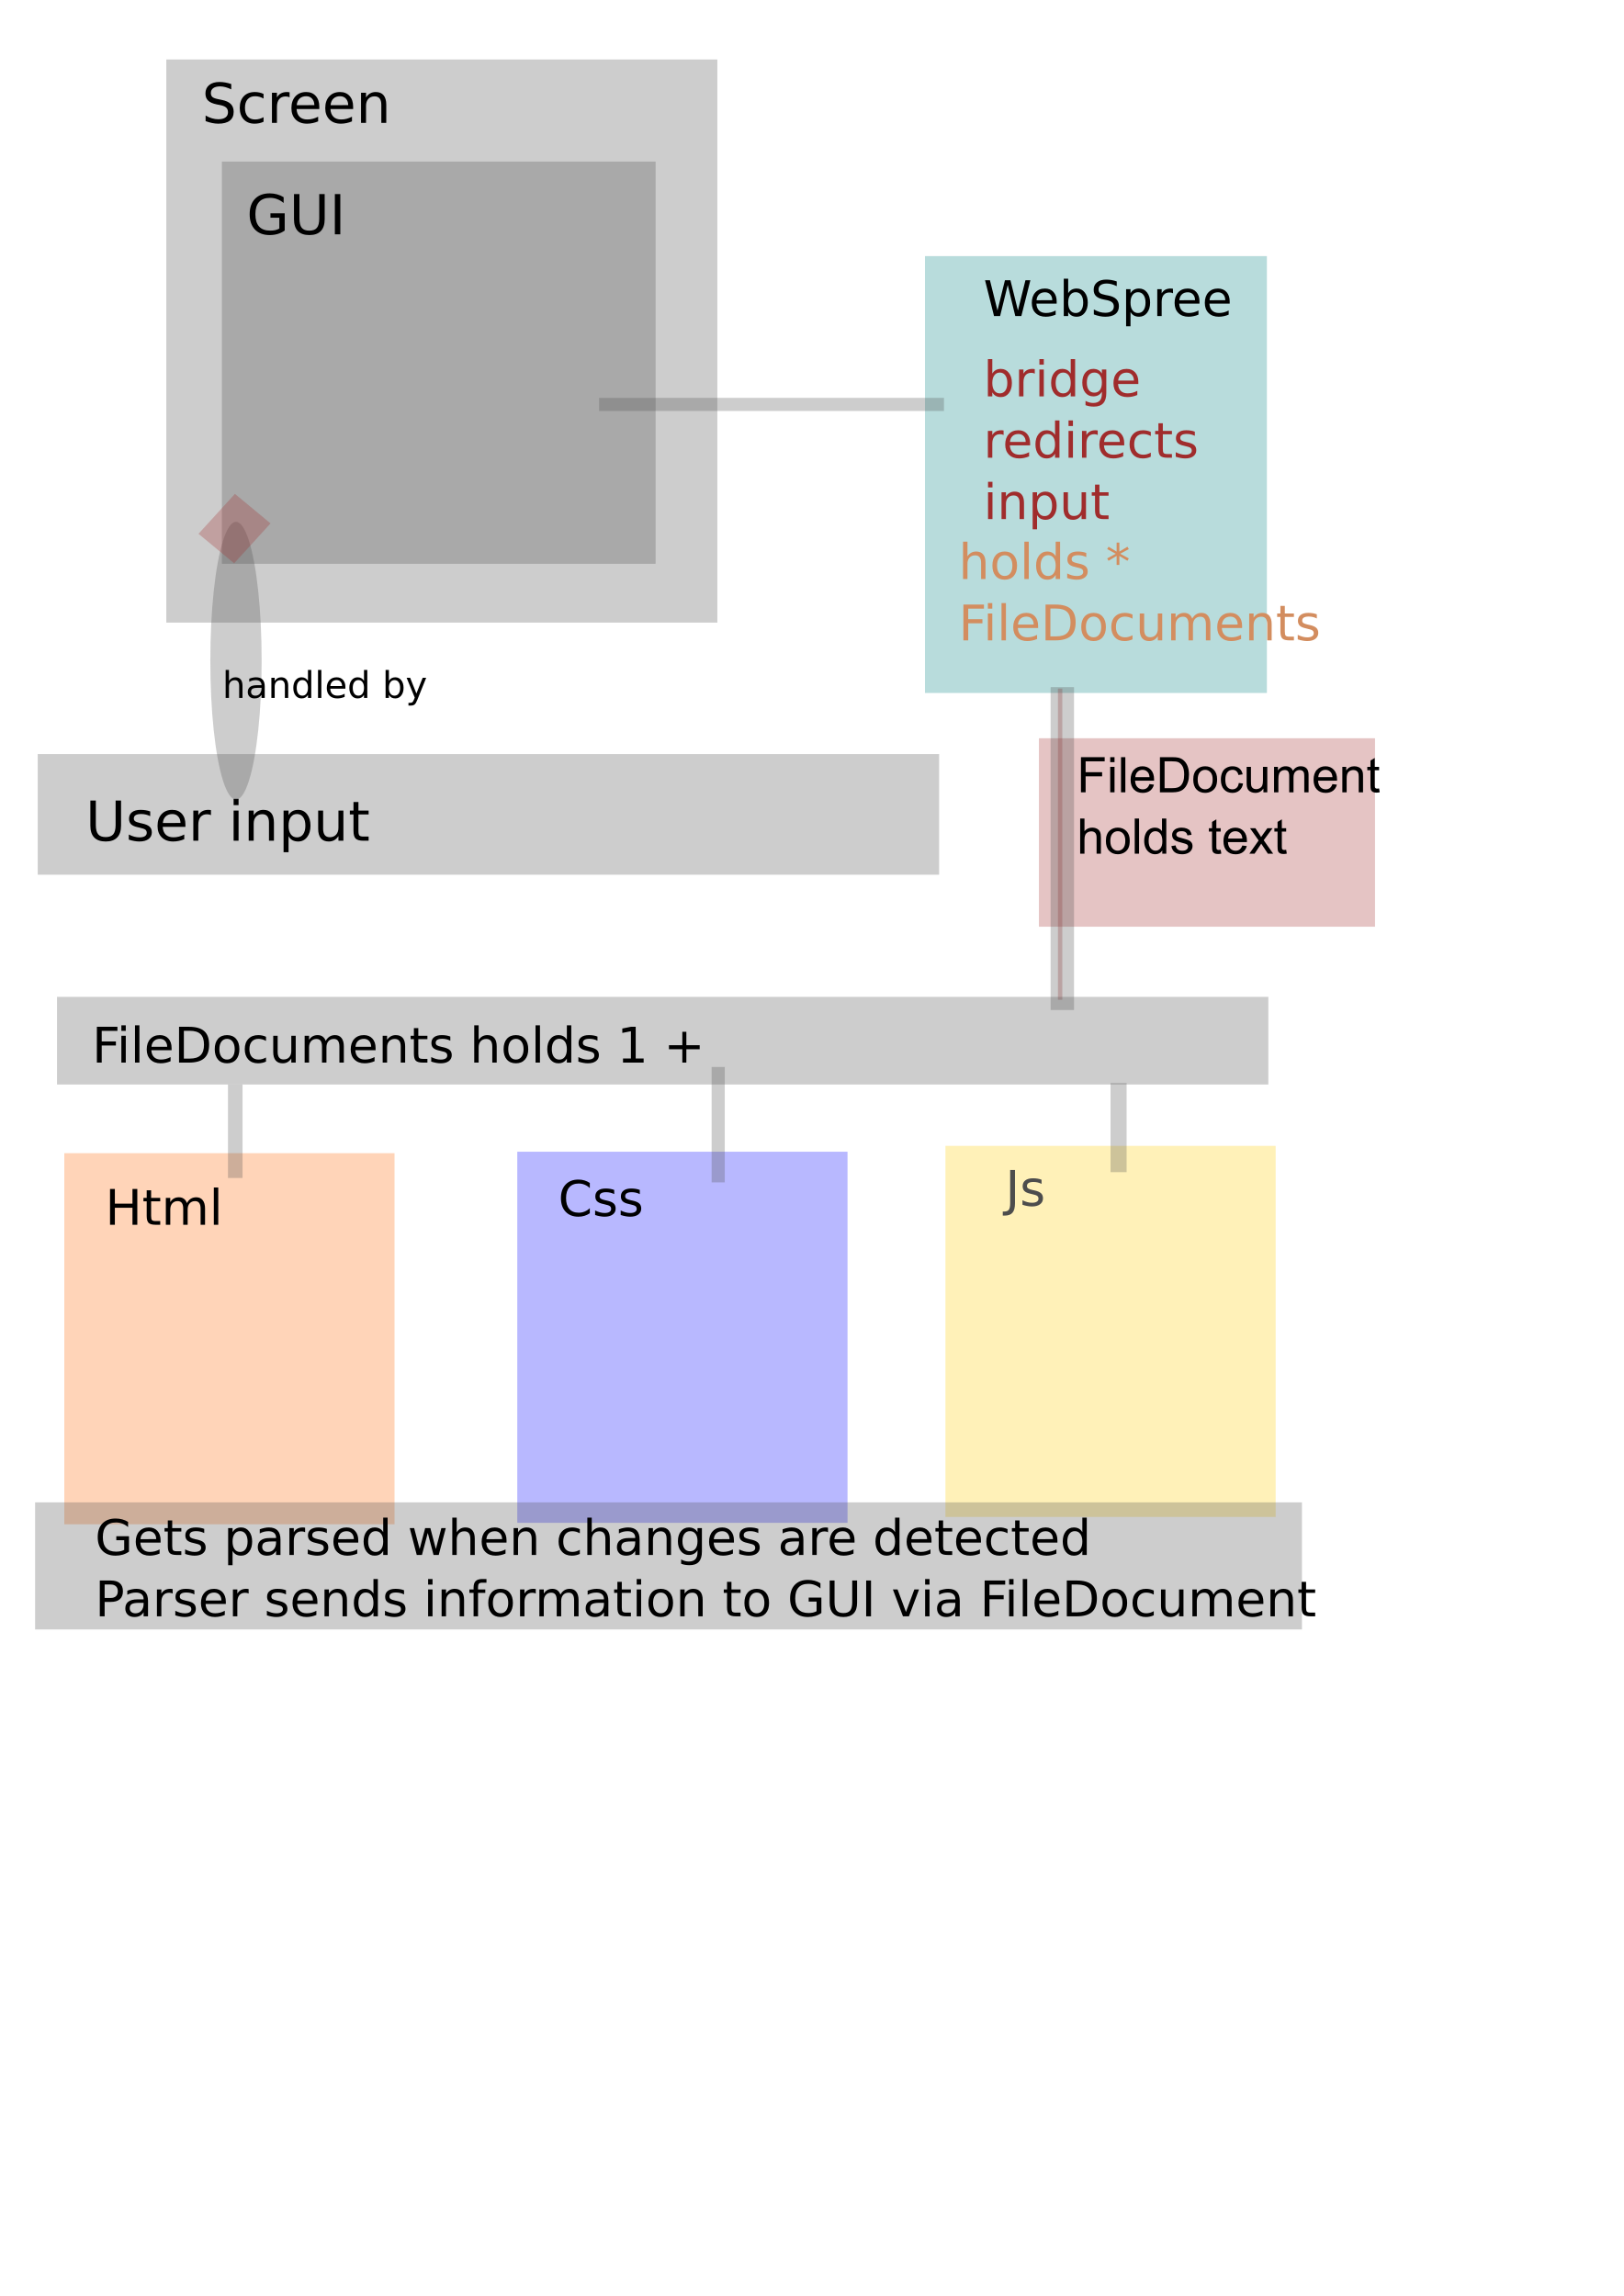
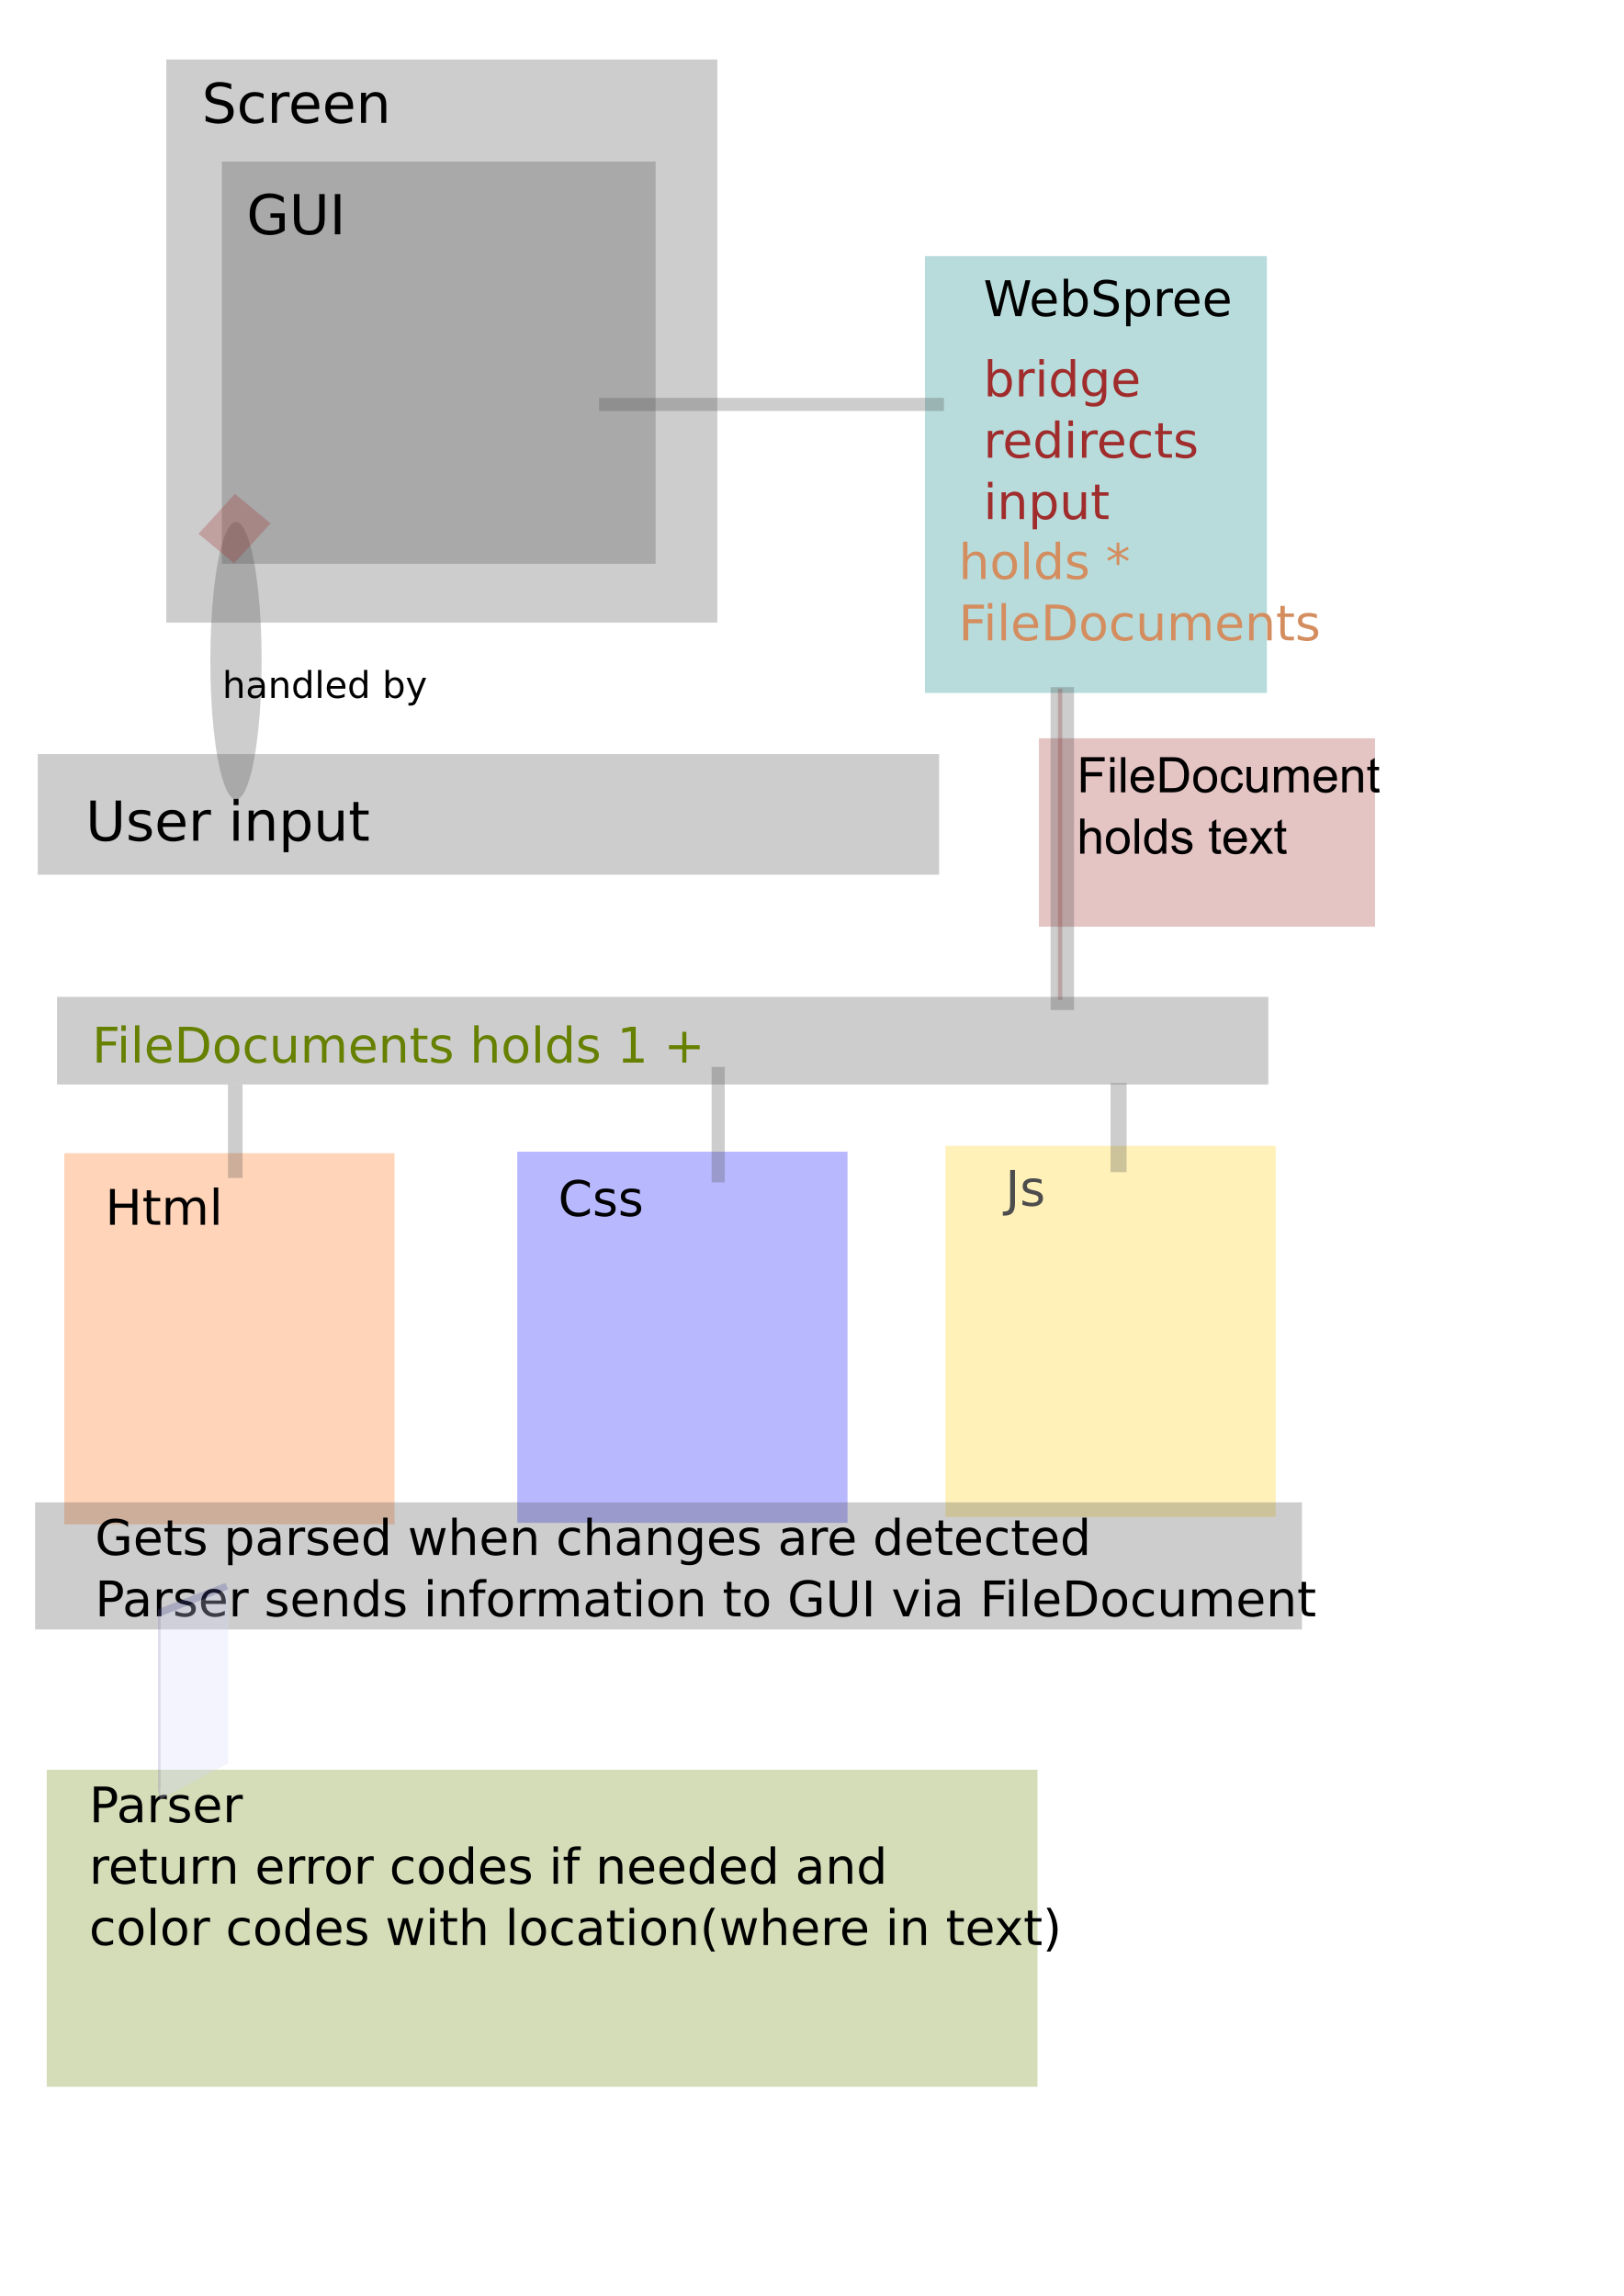
<svg xmlns="http://www.w3.org/2000/svg" width="210mm" height="297mm" id="svg2" version="1.1">
-   <defs id="defs4" />
-   <g id="layer1">
+   <defs id="defs4">
+     </defs>
+   <g id="layer2" style="display:none">
+     <rect style="fill:#000000;fill-opacity:1" id="rect3235" width="1115.217" height="1204.348" x="-115.217" y="-19.377" />
+     <rect style="fill:#f9f9f9;fill-opacity:1" id="rect3237" width="1297.826" height="1423.913" x="-156.522" y="-25.899" />
+   </g>
+   <g id="layer1" style="display:inline">
    <rect style="opacity:0.281;fill:#4d4d4d;fill-opacity:1" id="rect2985" width="269.366" height="275.321" x="81.295" y="29.078" />
    <text xml:space="preserve" style="font-size:26.923px;font-style:normal;font-weight:normal;line-height:125%;letter-spacing:0px;word-spacing:0px;fill:#000000;fill-opacity:1;stroke:none;font-family:Bitstream Vera Sans" x="98.77" y="60.016" id="text2987" transform="scale(0.9987759,1.001226)">
      <tspan id="tspan2989" x="98.77" y="60.016">Screen</tspan>
    </text>
    <rect style="opacity:0.281;fill:#4d4d4d;fill-opacity:1" id="rect2991" width="212.022" height="196.658" x="108.458" y="78.999" />
    <text xml:space="preserve" style="font-size:26.923px;font-style:normal;font-weight:normal;line-height:125%;letter-spacing:0px;word-spacing:0px;fill:#000000;fill-opacity:1;stroke:none;font-family:Bitstream Vera Sans" x="120.678" y="114.408" id="text2993" transform="scale(0.9987759,1.001226)">
      <tspan id="tspan2995" x="120.678" y="114.408">GUI</tspan>
    </text>
    <rect style="opacity:0.281;fill:#4d4d4d;fill-opacity:1" id="rect2997" width="440.643" height="58.997" x="18.428" y="368.653" />
    <text xml:space="preserve" style="font-size:26.923px;font-style:normal;font-weight:normal;line-height:125%;letter-spacing:0px;word-spacing:0px;fill:#000000;fill-opacity:1;stroke:none;font-family:Bitstream Vera Sans" x="41.881" y="410.531" id="text2999" transform="scale(0.998776,1.001226)">
      <tspan id="tspan3001" x="41.881" y="410.531">User input</tspan>
    </text>
    <path style="opacity:0.281;fill:#4d4d4d;fill-opacity:1" id="path3015" d="m 166.429,421.648 a 16.786,90 0 1 1 -33.571,0 16.786,90 0 1 1 33.571,0 z" transform="matrix(0.7469429,0,0,0.7487749,3.578767,7.305036)" />
    <text xml:space="preserve" style="font-size:17.949px;font-style:normal;font-weight:normal;line-height:125%;letter-spacing:0px;word-spacing:0px;fill:#000000;fill-opacity:1;stroke:none;font-family:Bitstream Vera Sans" x="108.818" y="340.791" id="text3017" transform="scale(0.9987759,1.001226)">
      <tspan id="tspan3019" x="108.818" y="340.791">handled by</tspan>
    </text>
    <rect style="opacity:0.281;fill:#008080;fill-opacity:1" id="rect3021" width="167.143" height="213.571" x="452.143" y="125.219" />
    <text xml:space="preserve" style="font-size:24px;font-style:normal;font-weight:normal;line-height:125%;letter-spacing:0px;word-spacing:0px;fill:#000000;fill-opacity:1;stroke:none;font-family:Bitstream Vera Sans" x="480.714" y="154.505" id="text3023">
      <tspan id="tspan3025" x="480.714" y="154.505">WebSpree</tspan>
    </text>
    <text xml:space="preserve" style="font-size:24px;font-style:normal;font-weight:normal;line-height:125%;letter-spacing:0px;word-spacing:0px;fill:#a02c2c;fill-opacity:1;stroke:none;font-family:Bitstream Vera Sans" x="480.714" y="193.791" id="text3027">
      <tspan id="tspan3029" x="480.714" y="193.791">bridge</tspan>
      <tspan x="480.714" y="223.791" id="tspan3031">redirects</tspan>
      <tspan x="480.714" y="253.791" id="tspan3033">input</tspan>
    </text>
    <rect style="opacity:0.281;fill:#a02c2c;fill-opacity:1" id="rect3035" width="164.286" height="92.143" x="507.857" y="360.934" />
    <g style="font-size:24px;font-style:normal;font-weight:normal;line-height:125%;letter-spacing:0px;word-spacing:0px;fill:#000000;fill-opacity:1;stroke:none;font-family:Bitstream Vera Sans" id="text3037" transform="translate(94.28571,353.5714)">
      <path d="m 434.112,33.791 0,-17.18 11.59,0 0,2.027 -9.316,0 0,5.32 8.062,0 0,2.027 -8.062,0 0,7.805 z" id="path3044" />
      <path d="m 448.408,19.037 0,-2.426 2.109,0 0,2.426 z m 0,14.754 0,-12.445 2.109,0 0,12.445 z" id="path3046" />
      <path d="m 453.694,33.791 0,-17.18 2.109,0 0,17.18 z" id="path3048" />
      <path d="m 467.604,29.783 2.18,0.27 c -0.344,1.273 -0.98,2.262 -1.91,2.965 -0.93,0.703 -2.117,1.055 -3.562,1.055 -1.82,0 -3.264,-0.561 -4.33,-1.682 -1.066,-1.121 -1.6,-2.693 -1.6,-4.717 0,-2.094 0.539,-3.719 1.617,-4.875 1.078,-1.156 2.477,-1.734 4.195,-1.734 1.664,1.3e-5 3.023,0.566 4.078,1.699 1.055,1.133 1.582,2.727 1.582,4.781 -1e-5,0.125 -0.004,0.313 -0.012,0.562 l -9.281,0 c 0.078,1.367 0.465,2.414 1.16,3.141 0.695,0.727 1.562,1.09 2.602,1.09 0.773,2e-6 1.434,-0.203 1.98,-0.609 0.547,-0.406 0.98,-1.055 1.301,-1.945 z m -6.926,-3.41 6.949,0 c -0.094,-1.047 -0.359,-1.832 -0.797,-2.355 -0.672,-0.812 -1.543,-1.219 -2.613,-1.219 -0.969,1.1e-5 -1.783,0.324 -2.443,0.973 -0.66,0.648 -1.025,1.516 -1.096,2.602 z" id="path3050" />
      <path d="m 472.713,33.791 0,-17.18 5.918,0 c 1.336,1.7e-5 2.355,0.082 3.059,0.246 0.984,0.227 1.824,0.637 2.52,1.23 0.906,0.766 1.584,1.744 2.033,2.936 0.449,1.191 0.674,2.553 0.674,4.084 -2e-5,1.305 -0.152,2.461 -0.457,3.469 -0.305,1.008 -0.695,1.842 -1.172,2.502 -0.477,0.66 -0.998,1.18 -1.564,1.559 -0.566,0.379 -1.25,0.666 -2.051,0.861 -0.801,0.195 -1.721,0.293 -2.76,0.293 z m 2.273,-2.027 3.668,0 c 1.133,2e-6 2.021,-0.105 2.666,-0.316 0.645,-0.211 1.158,-0.508 1.541,-0.891 0.539,-0.539 0.959,-1.264 1.26,-2.174 0.301,-0.91 0.451,-2.014 0.451,-3.311 -1e-5,-1.797 -0.295,-3.178 -0.885,-4.143 -0.59,-0.965 -1.307,-1.611 -2.15,-1.939 -0.609,-0.234 -1.59,-0.352 -2.941,-0.352 l -3.609,0 z" id="path3052" />
      <path d="m 489.002,27.568 c 0,-2.305 0.641,-4.012 1.922,-5.121 1.07,-0.922 2.375,-1.383 3.914,-1.383 1.711,1.3e-5 3.109,0.561 4.195,1.682 1.086,1.121 1.629,2.67 1.629,4.646 -10e-6,1.602 -0.24,2.861 -0.721,3.779 -0.48,0.918 -1.18,1.631 -2.098,2.139 -0.918,0.508 -1.92,0.762 -3.006,0.762 -1.742,0 -3.15,-0.559 -4.225,-1.676 -1.074,-1.117 -1.611,-2.727 -1.611,-4.828 z m 2.168,0 c -1e-5,1.594 0.348,2.787 1.043,3.58 0.695,0.793 1.57,1.189 2.625,1.189 1.047,2e-6 1.918,-0.398 2.613,-1.195 0.695,-0.797 1.043,-2.012 1.043,-3.645 -2e-5,-1.539 -0.35,-2.705 -1.049,-3.498 -0.699,-0.793 -1.568,-1.189 -2.607,-1.189 -1.055,1.1e-5 -1.93,0.395 -2.625,1.184 -0.695,0.789 -1.043,1.98 -1.043,3.574 z" id="path3054" />
      <path d="m 511.268,29.232 2.074,0.27 c -0.227,1.43 -0.807,2.549 -1.74,3.357 -0.934,0.809 -2.08,1.213 -3.439,1.213 -1.703,0 -3.072,-0.557 -4.107,-1.67 -1.035,-1.113 -1.553,-2.709 -1.553,-4.787 0,-1.344 0.223,-2.52 0.668,-3.527 0.445,-1.008 1.123,-1.764 2.033,-2.268 0.91,-0.504 1.9,-0.756 2.971,-0.756 1.352,1.3e-5 2.457,0.342 3.316,1.025 0.859,0.684 1.41,1.654 1.652,2.912 l -2.051,0.316 c -0.195,-0.836 -0.541,-1.465 -1.037,-1.887 -0.496,-0.422 -1.096,-0.633 -1.799,-0.633 -1.062,1.1e-5 -1.926,0.381 -2.59,1.143 -0.664,0.762 -0.996,1.967 -0.996,3.615 -1e-5,1.672 0.32,2.887 0.961,3.645 0.641,0.758 1.477,1.137 2.508,1.137 0.828,2e-6 1.52,-0.254 2.074,-0.762 0.555,-0.508 0.906,-1.289 1.055,-2.344 z" id="path3056" />
      <path d="m 523.303,33.791 0,-1.828 c -0.969,1.406 -2.285,2.109 -3.949,2.109 -0.734,0 -1.42,-0.141 -2.057,-0.422 -0.637,-0.281 -1.109,-0.635 -1.418,-1.061 -0.309,-0.426 -0.525,-0.947 -0.65,-1.564 -0.086,-0.414 -0.129,-1.07 -0.129,-1.969 l 0,-7.711 2.109,0 0,6.902 c 0,1.102 0.043,1.844 0.129,2.227 0.133,0.555 0.414,0.99 0.844,1.307 0.43,0.316 0.961,0.475 1.594,0.475 0.633,2e-6 1.227,-0.162 1.781,-0.486 0.555,-0.324 0.947,-0.766 1.178,-1.324 0.23,-0.559 0.346,-1.369 0.346,-2.432 l 0,-6.668 2.109,0 0,12.445 z" id="path3058" />
      <path d="m 528.506,33.791 0,-12.445 1.887,0 0,1.746 c 0.391,-0.609 0.91,-1.1 1.559,-1.471 0.648,-0.371 1.387,-0.557 2.215,-0.557 0.922,1.3e-5 1.678,0.191 2.268,0.574 0.59,0.383 1.006,0.918 1.248,1.605 0.984,-1.453 2.266,-2.18 3.844,-2.18 1.234,1.3e-5 2.184,0.342 2.848,1.025 0.664,0.684 0.996,1.736 0.996,3.158 l 0,8.543 -2.098,0 0,-7.84 c -2e-5,-0.844 -0.068,-1.451 -0.205,-1.822 -0.137,-0.371 -0.385,-0.67 -0.744,-0.896 -0.359,-0.227 -0.781,-0.34 -1.266,-0.34 -0.875,1.1e-5 -1.602,0.291 -2.18,0.873 -0.578,0.582 -0.867,1.514 -0.867,2.795 l 0,7.23 -2.109,0 0,-8.086 c -10e-6,-0.937 -0.172,-1.641 -0.516,-2.109 -0.344,-0.469 -0.906,-0.703 -1.688,-0.703 -0.594,1.1e-5 -1.143,0.156 -1.646,0.469 -0.504,0.313 -0.869,0.77 -1.096,1.371 -0.227,0.602 -0.34,1.469 -0.34,2.602 l 0,6.457 z" id="path3060" />
      <path d="m 557.041,29.783 2.18,0.27 c -0.344,1.273 -0.98,2.262 -1.91,2.965 -0.93,0.703 -2.117,1.055 -3.562,1.055 -1.82,0 -3.264,-0.561 -4.33,-1.682 -1.066,-1.121 -1.6,-2.693 -1.6,-4.717 0,-2.094 0.539,-3.719 1.617,-4.875 1.078,-1.156 2.477,-1.734 4.195,-1.734 1.664,1.3e-5 3.023,0.566 4.078,1.699 1.055,1.133 1.582,2.727 1.582,4.781 -10e-6,0.125 -0.004,0.313 -0.012,0.562 l -9.281,0 c 0.078,1.367 0.465,2.414 1.16,3.141 0.695,0.727 1.562,1.09 2.602,1.09 0.773,2e-6 1.434,-0.203 1.98,-0.609 0.547,-0.406 0.98,-1.055 1.301,-1.945 z m -6.926,-3.41 6.949,0 c -0.094,-1.047 -0.359,-1.832 -0.797,-2.355 -0.672,-0.812 -1.543,-1.219 -2.613,-1.219 -0.969,1.1e-5 -1.783,0.324 -2.443,0.973 -0.66,0.648 -1.025,1.516 -1.096,2.602 z" id="path3062" />
      <path d="m 561.881,33.791 0,-12.445 1.898,0 0,1.77 c 0.914,-1.367 2.234,-2.051 3.961,-2.051 0.75,1.3e-5 1.439,0.135 2.068,0.404 0.629,0.27 1.1,0.623 1.412,1.061 0.312,0.438 0.531,0.957 0.656,1.559 0.078,0.391 0.117,1.074 0.117,2.051 l 0,7.652 -2.109,0 0,-7.57 c -10e-6,-0.859 -0.082,-1.502 -0.246,-1.928 -0.164,-0.426 -0.455,-0.766 -0.873,-1.02 -0.418,-0.254 -0.908,-0.381 -1.471,-0.381 -0.898,1.1e-5 -1.674,0.285 -2.326,0.855 -0.652,0.57 -0.979,1.652 -0.979,3.246 l 0,6.797 z" id="path3064" />
      <path d="m 579.846,31.904 0.305,1.863 c -0.594,0.125 -1.125,0.188 -1.594,0.188 -0.766,0 -1.359,-0.121 -1.781,-0.363 -0.422,-0.242 -0.719,-0.561 -0.891,-0.955 -0.172,-0.395 -0.258,-1.225 -0.258,-2.49 l 0,-7.16 -1.547,0 0,-1.641 1.547,0 0,-3.082 2.098,-1.266 0,4.348 2.121,0 0,1.641 -2.121,0 0,7.277 c 0,0.602 0.037,0.988 0.111,1.16 0.074,0.172 0.195,0.309 0.363,0.41 0.168,0.102 0.408,0.152 0.721,0.152 0.234,2e-6 0.543,-0.027 0.926,-0.082 z" id="path3066" />
      <path d="m 433.725,63.791 0,-17.18 2.109,0 0,6.164 c 0.984,-1.141 2.227,-1.711 3.727,-1.711 0.922,1.3e-5 1.723,0.182 2.402,0.545 0.68,0.363 1.166,0.865 1.459,1.506 0.293,0.641 0.439,1.57 0.439,2.789 l 0,7.887 -2.109,0 0,-7.887 c -10e-6,-1.055 -0.229,-1.822 -0.686,-2.303 -0.457,-0.48 -1.104,-0.721 -1.939,-0.721 -0.625,1.1e-5 -1.213,0.162 -1.764,0.486 -0.551,0.324 -0.943,0.764 -1.178,1.318 -0.234,0.555 -0.352,1.32 -0.352,2.297 l 0,6.809 z" id="path3068" />
      <path d="m 446.299,57.568 c 0,-2.305 0.641,-4.012 1.922,-5.121 1.07,-0.922 2.375,-1.383 3.914,-1.383 1.711,1.3e-5 3.109,0.561 4.195,1.682 1.086,1.121 1.629,2.67 1.629,4.646 -10e-6,1.602 -0.24,2.861 -0.721,3.779 -0.48,0.918 -1.18,1.631 -2.098,2.139 -0.918,0.508 -1.92,0.762 -3.006,0.762 -1.742,0 -3.15,-0.559 -4.225,-1.676 -1.074,-1.117 -1.611,-2.727 -1.611,-4.828 z m 2.168,0 c 0,1.594 0.348,2.787 1.043,3.58 0.695,0.793 1.57,1.189 2.625,1.189 1.047,2e-6 1.918,-0.398 2.613,-1.195 0.695,-0.797 1.043,-2.012 1.043,-3.645 -1e-5,-1.539 -0.35,-2.705 -1.049,-3.498 -0.699,-0.793 -1.568,-1.189 -2.607,-1.189 -1.055,1.1e-5 -1.93,0.395 -2.625,1.184 -0.695,0.789 -1.043,1.98 -1.043,3.574 z" id="path3070" />
      <path d="m 460.397,63.791 0,-17.18 2.109,0 0,17.18 z" id="path3072" />
      <path d="m 473.862,63.792 0,-1.57 c -0.789,1.234 -1.949,1.852 -3.48,1.852 -0.992,0 -1.904,-0.273 -2.736,-0.82 -0.832,-0.547 -1.477,-1.311 -1.934,-2.291 -0.457,-0.98 -0.686,-2.107 -0.686,-3.381 -10e-6,-1.242 0.207,-2.369 0.621,-3.381 0.414,-1.012 1.035,-1.787 1.863,-2.326 0.828,-0.539 1.754,-0.809 2.777,-0.809 0.75,1.3e-5 1.418,0.158 2.004,0.475 0.586,0.316 1.062,0.729 1.43,1.236 l 0,-6.164 2.098,0 0,17.18 z m -6.668,-6.211 c 0,1.594 0.336,2.785 1.008,3.574 0.672,0.789 1.465,1.184 2.379,1.184 0.922,2e-6 1.705,-0.377 2.35,-1.131 0.645,-0.754 0.967,-1.904 0.967,-3.451 -10e-6,-1.703 -0.328,-2.953 -0.984,-3.75 -0.656,-0.797 -1.465,-1.195 -2.426,-1.195 -0.938,1.1e-5 -1.721,0.383 -2.35,1.148 -0.629,0.766 -0.943,1.973 -0.943,3.621 z" id="path3074" />
      <path d="m 478.303,60.08 2.086,-0.328 c 0.117,0.836 0.443,1.477 0.979,1.922 0.535,0.445 1.283,0.668 2.244,0.668 0.969,2e-6 1.688,-0.197 2.156,-0.592 0.469,-0.395 0.703,-0.857 0.703,-1.389 -10e-6,-0.477 -0.207,-0.852 -0.621,-1.125 -0.289,-0.187 -1.008,-0.426 -2.156,-0.715 -1.547,-0.391 -2.619,-0.729 -3.217,-1.014 -0.598,-0.285 -1.051,-0.68 -1.359,-1.184 -0.309,-0.504 -0.463,-1.061 -0.463,-1.67 0,-0.555 0.127,-1.068 0.381,-1.541 0.254,-0.473 0.6,-0.865 1.037,-1.178 0.328,-0.242 0.775,-0.447 1.342,-0.615 0.566,-0.168 1.174,-0.252 1.822,-0.252 0.977,1.3e-5 1.834,0.141 2.572,0.422 0.738,0.281 1.283,0.662 1.635,1.143 0.352,0.48 0.594,1.123 0.727,1.928 l -2.062,0.281 c -0.094,-0.641 -0.365,-1.141 -0.814,-1.5 -0.449,-0.359 -1.084,-0.539 -1.904,-0.539 -0.969,1.1e-5 -1.66,0.16 -2.074,0.48 -0.414,0.32 -0.621,0.695 -0.621,1.125 0,0.273 0.086,0.52 0.258,0.738 0.172,0.227 0.441,0.414 0.809,0.562 0.211,0.078 0.832,0.258 1.863,0.539 1.492,0.398 2.533,0.725 3.123,0.979 0.59,0.254 1.053,0.623 1.389,1.107 0.336,0.484 0.504,1.086 0.504,1.805 -10e-6,0.703 -0.205,1.365 -0.615,1.986 -0.41,0.621 -1.002,1.102 -1.775,1.441 -0.773,0.34 -1.648,0.51 -2.625,0.51 -1.617,0 -2.85,-0.336 -3.697,-1.008 -0.848,-0.672 -1.389,-1.668 -1.623,-2.988 z" id="path3076" />
      <path d="m 502.41,61.911 0.305,1.863 c -0.594,0.125 -1.125,0.188 -1.594,0.188 -0.766,0 -1.359,-0.121 -1.781,-0.363 -0.422,-0.242 -0.719,-0.561 -0.891,-0.955 -0.172,-0.395 -0.258,-1.225 -0.258,-2.49 l 0,-7.16 -1.547,0 0,-1.641 1.547,0 0,-3.082 2.098,-1.266 0,4.348 2.121,0 0,1.641 -2.121,0 0,7.277 c 0,0.602 0.037,0.988 0.111,1.16 0.074,0.172 0.195,0.309 0.363,0.41 0.168,0.102 0.408,0.152 0.721,0.152 0.234,2e-6 0.543,-0.027 0.926,-0.082 z" id="path3078" />
      <path d="m 512.989,59.803 2.18,0.27 c -0.344,1.273 -0.98,2.262 -1.91,2.965 -0.93,0.703 -2.117,1.055 -3.562,1.055 -1.82,0 -3.264,-0.561 -4.33,-1.682 -1.066,-1.121 -1.6,-2.693 -1.6,-4.717 0,-2.094 0.539,-3.719 1.617,-4.875 1.078,-1.156 2.477,-1.734 4.195,-1.734 1.664,1.3e-5 3.023,0.566 4.078,1.699 1.055,1.133 1.582,2.727 1.582,4.781 -10e-6,0.125 -0.004,0.313 -0.012,0.562 l -9.281,0 c 0.078,1.367 0.465,2.414 1.16,3.141 0.695,0.727 1.562,1.09 2.602,1.09 0.773,2e-6 1.434,-0.203 1.98,-0.609 0.547,-0.406 0.98,-1.055 1.301,-1.945 z m -6.926,-3.41 6.949,0 c -0.094,-1.047 -0.359,-1.832 -0.797,-2.355 -0.672,-0.812 -1.543,-1.219 -2.613,-1.219 -0.969,1.1e-5 -1.783,0.324 -2.443,0.973 -0.66,0.648 -1.025,1.516 -1.096,2.602 z" id="path3080" />
      <path d="m 516.417,63.802 4.547,-6.469 -4.207,-5.977 2.637,0 1.91,2.918 c 0.359,0.555 0.648,1.02 0.867,1.395 0.344,-0.516 0.66,-0.973 0.949,-1.371 l 2.098,-2.941 2.52,0 -4.301,5.859 4.629,6.586 -2.59,0 -2.555,-3.867 -0.68,-1.043 -3.27,4.91 z" id="path3082" />
      <path d="m 534.424,61.905 0.305,1.863 c -0.594,0.125 -1.125,0.188 -1.594,0.188 -0.766,0 -1.359,-0.121 -1.781,-0.363 -0.422,-0.242 -0.719,-0.561 -0.891,-0.955 -0.172,-0.395 -0.258,-1.225 -0.258,-2.49 l 0,-7.16 -1.547,0 0,-1.641 1.547,0 0,-3.082 2.098,-1.266 0,4.348 2.121,0 0,1.641 -2.121,0 0,7.277 c -10e-6,0.602 0.037,0.988 0.111,1.16 0.074,0.172 0.195,0.309 0.363,0.41 0.168,0.102 0.408,0.152 0.721,0.152 0.234,2e-6 0.543,-0.027 0.926,-0.082 z" id="path3084" />
    </g>
    <rect style="opacity:0.281;fill:#a02c2c;fill-opacity:1" id="rect3088" width="22.622" height="26.414" x="247.804" y="112.758" transform="matrix(0.7699454,0.6381097,-0.6736914,0.7390128,0,0)" />
    <rect style="opacity:0.281;fill:#a02c2c;fill-opacity:1" id="rect3092" width="2.143" height="152.143" x="517.143" y="336.648" />
    <text xml:space="preserve" style="font-size:24px;font-style:normal;font-weight:normal;line-height:125%;letter-spacing:0px;word-spacing:0px;fill:#d38d5f;fill-opacity:1;stroke:none;font-family:Bitstream Vera Sans" x="468.571" y="283.076" id="text3094">
      <tspan id="tspan3096" x="468.571" y="283.076">holds *</tspan>
      <tspan x="468.571" y="313.076" id="tspan3098">FileDocuments</tspan>
    </text>
    <rect style="opacity:0.281;fill:#ff6600;fill-opacity:1" id="rect3116" width="161.429" height="181.429" x="31.429" y="563.791" />
    <rect style="opacity:0.281;fill:#0000ff;fill-opacity:1" id="rect3116-1" width="161.429" height="181.429" x="252.857" y="563.076" />
    <rect style="opacity:0.281;fill:#ffcc00;fill-opacity:1" id="rect3116-1-7" width="161.429" height="181.429" x="462.143" y="560.219" />
    <text xml:space="preserve" style="font-size:24px;font-style:normal;font-weight:normal;line-height:125%;letter-spacing:0px;word-spacing:0px;fill:#000000;fill-opacity:1;stroke:none;font-family:Bitstream Vera Sans" x="51.429" y="598.791" id="text3156">
      <tspan id="tspan3158" x="51.429" y="598.791">Html</tspan>
    </text>
    <text xml:space="preserve" style="font-size:24px;font-style:normal;font-weight:normal;line-height:125%;letter-spacing:0px;word-spacing:0px;fill:#000000;fill-opacity:1;stroke:none;font-family:Bitstream Vera Sans" x="272.857" y="594.505" id="text3160">
      <tspan id="tspan3162" x="272.857" y="594.505">Css</tspan>
    </text>
    <text xml:space="preserve" style="font-size:24px;font-style:normal;font-weight:normal;line-height:125%;letter-spacing:0px;word-spacing:0px;fill:#4d4d4d;fill-opacity:1;stroke:none;font-family:Bitstream Vera Sans" x="491.429" y="589.505" id="text3164">
      <tspan id="tspan3166" x="491.429" y="589.505">Js</tspan>
    </text>
    <rect style="opacity:0.281;fill:#4d4d4d;fill-opacity:1" id="rect3168" width="592.143" height="42.857" x="27.857" y="487.362" />
-     <text xml:space="preserve" style="font-size:24px;font-style:normal;font-weight:normal;line-height:125%;letter-spacing:0px;word-spacing:0px;fill:#000000;fill-opacity:1;stroke:none;font-family:Bitstream Vera Sans" x="45" y="519.505" id="text3170">
+     <text xml:space="preserve" style="font-size:24px;font-style:normal;font-weight:normal;line-height:125%;letter-spacing:0px;word-spacing:0px;fill:#668000;fill-opacity:1;stroke:none;font-family:Bitstream Vera Sans" x="45" y="519.505" id="text3170">
      <tspan id="tspan3172" x="45" y="519.505">FileDocuments holds 1 +</tspan>
    </text>
    <rect style="opacity:0.281;fill:#4d4d4d;fill-opacity:1" id="rect3174" width="7.143" height="45.714" x="111.429" y="530.219" />
    <rect style="opacity:0.281;fill:#4d4d4d;fill-opacity:1" id="rect3176" width="6.429" height="56.429" x="347.857" y="521.648" />
    <rect style="opacity:0.281;fill:#4d4d4d;fill-opacity:1" id="rect3178" width="7.857" height="43.571" x="542.857" y="529.505" />
    <rect style="opacity:0.281;fill:#4d4d4d;fill-opacity:1" id="rect3180" width="168.571" height="6.429" x="292.857" y="194.505" />
    <rect style="opacity:0.281;fill:#4d4d4d;fill-opacity:1" id="rect3182" width="11.429" height="157.857" x="513.571" y="335.934" />
    <rect style="opacity:0.281;fill:#4d4d4d;fill-opacity:1" id="rect3184" width="619.286" height="62.143" x="17.143" y="734.505" />
    <text xml:space="preserve" style="font-size:24px;font-style:normal;font-weight:normal;line-height:125%;letter-spacing:0px;word-spacing:0px;fill:#000000;fill-opacity:1;stroke:none;font-family:Bitstream Vera Sans" x="46.429" y="760.219" id="text3186">
      <tspan id="tspan3188" x="46.429" y="760.219">Gets parsed when changes are detected</tspan>
      <tspan x="46.429" y="790.219" id="tspan3190">Parser sends information to GUI via FileDocument</tspan>
    </text>
+     <rect style="opacity:0.281;fill:#668000;fill-opacity:1" id="rect3192" width="484.286" height="155" x="22.857" y="865.219" />
+     <text xml:space="preserve" style="font-size:24px;font-style:normal;font-weight:normal;line-height:125%;letter-spacing:0px;word-spacing:0px;fill:#000000;fill-opacity:1;stroke:none;font-family:Bitstream Vera Sans" x="43.571" y="890.934" id="text3194">
+       <tspan id="tspan3196" x="43.571" y="890.934">Parser</tspan>
+       <tspan x="43.571" y="920.934" id="tspan3198">return error codes if needed and</tspan>
+       <tspan x="43.571" y="950.934" id="tspan3200">color codes with location(where in text)</tspan>
+     </text>
+     <g style="opacity:0.281;fill:#668000;fill-opacity:1" id="g3204">
+       <path id="path3214" style="fill:#afafde;fill-rule:evenodd;stroke:none" d="m 77.277,875.08 1.01,4.561 33.275,-17.665 -1.368,-4.119 z" />
+       <path id="path3206" style="fill:#353564;fill-rule:evenodd;stroke:none" d="m 77.277,786.821 0,88.26 32.916,-17.223 0,-83.903 z" />
+       <path id="path3216" style="fill:#e9e9ff;fill-rule:evenodd;stroke:none" d="m 110.193,773.955 1.368,3.077 0,84.945 -1.368,-4.119 z" />
+       <path id="path3208" style="fill:#4d4d9f;fill-rule:evenodd;stroke:none" d="m 77.277,786.821 1.01,3.407 33.275,-13.196 -1.368,-3.077 z" />
+       <path id="path3212" style="fill:#d7d7ff;fill-rule:evenodd;stroke:none" d="m 78.287,790.228 0,89.414 33.275,-17.665 0,-84.945 z" />
+       <path id="path3210" style="fill:#8686bf;fill-rule:evenodd;stroke:none" d="m 77.277,786.821 1.01,3.407 0,89.414 -1.01,-4.561 z" />
+     </g>
  </g>
</svg>
